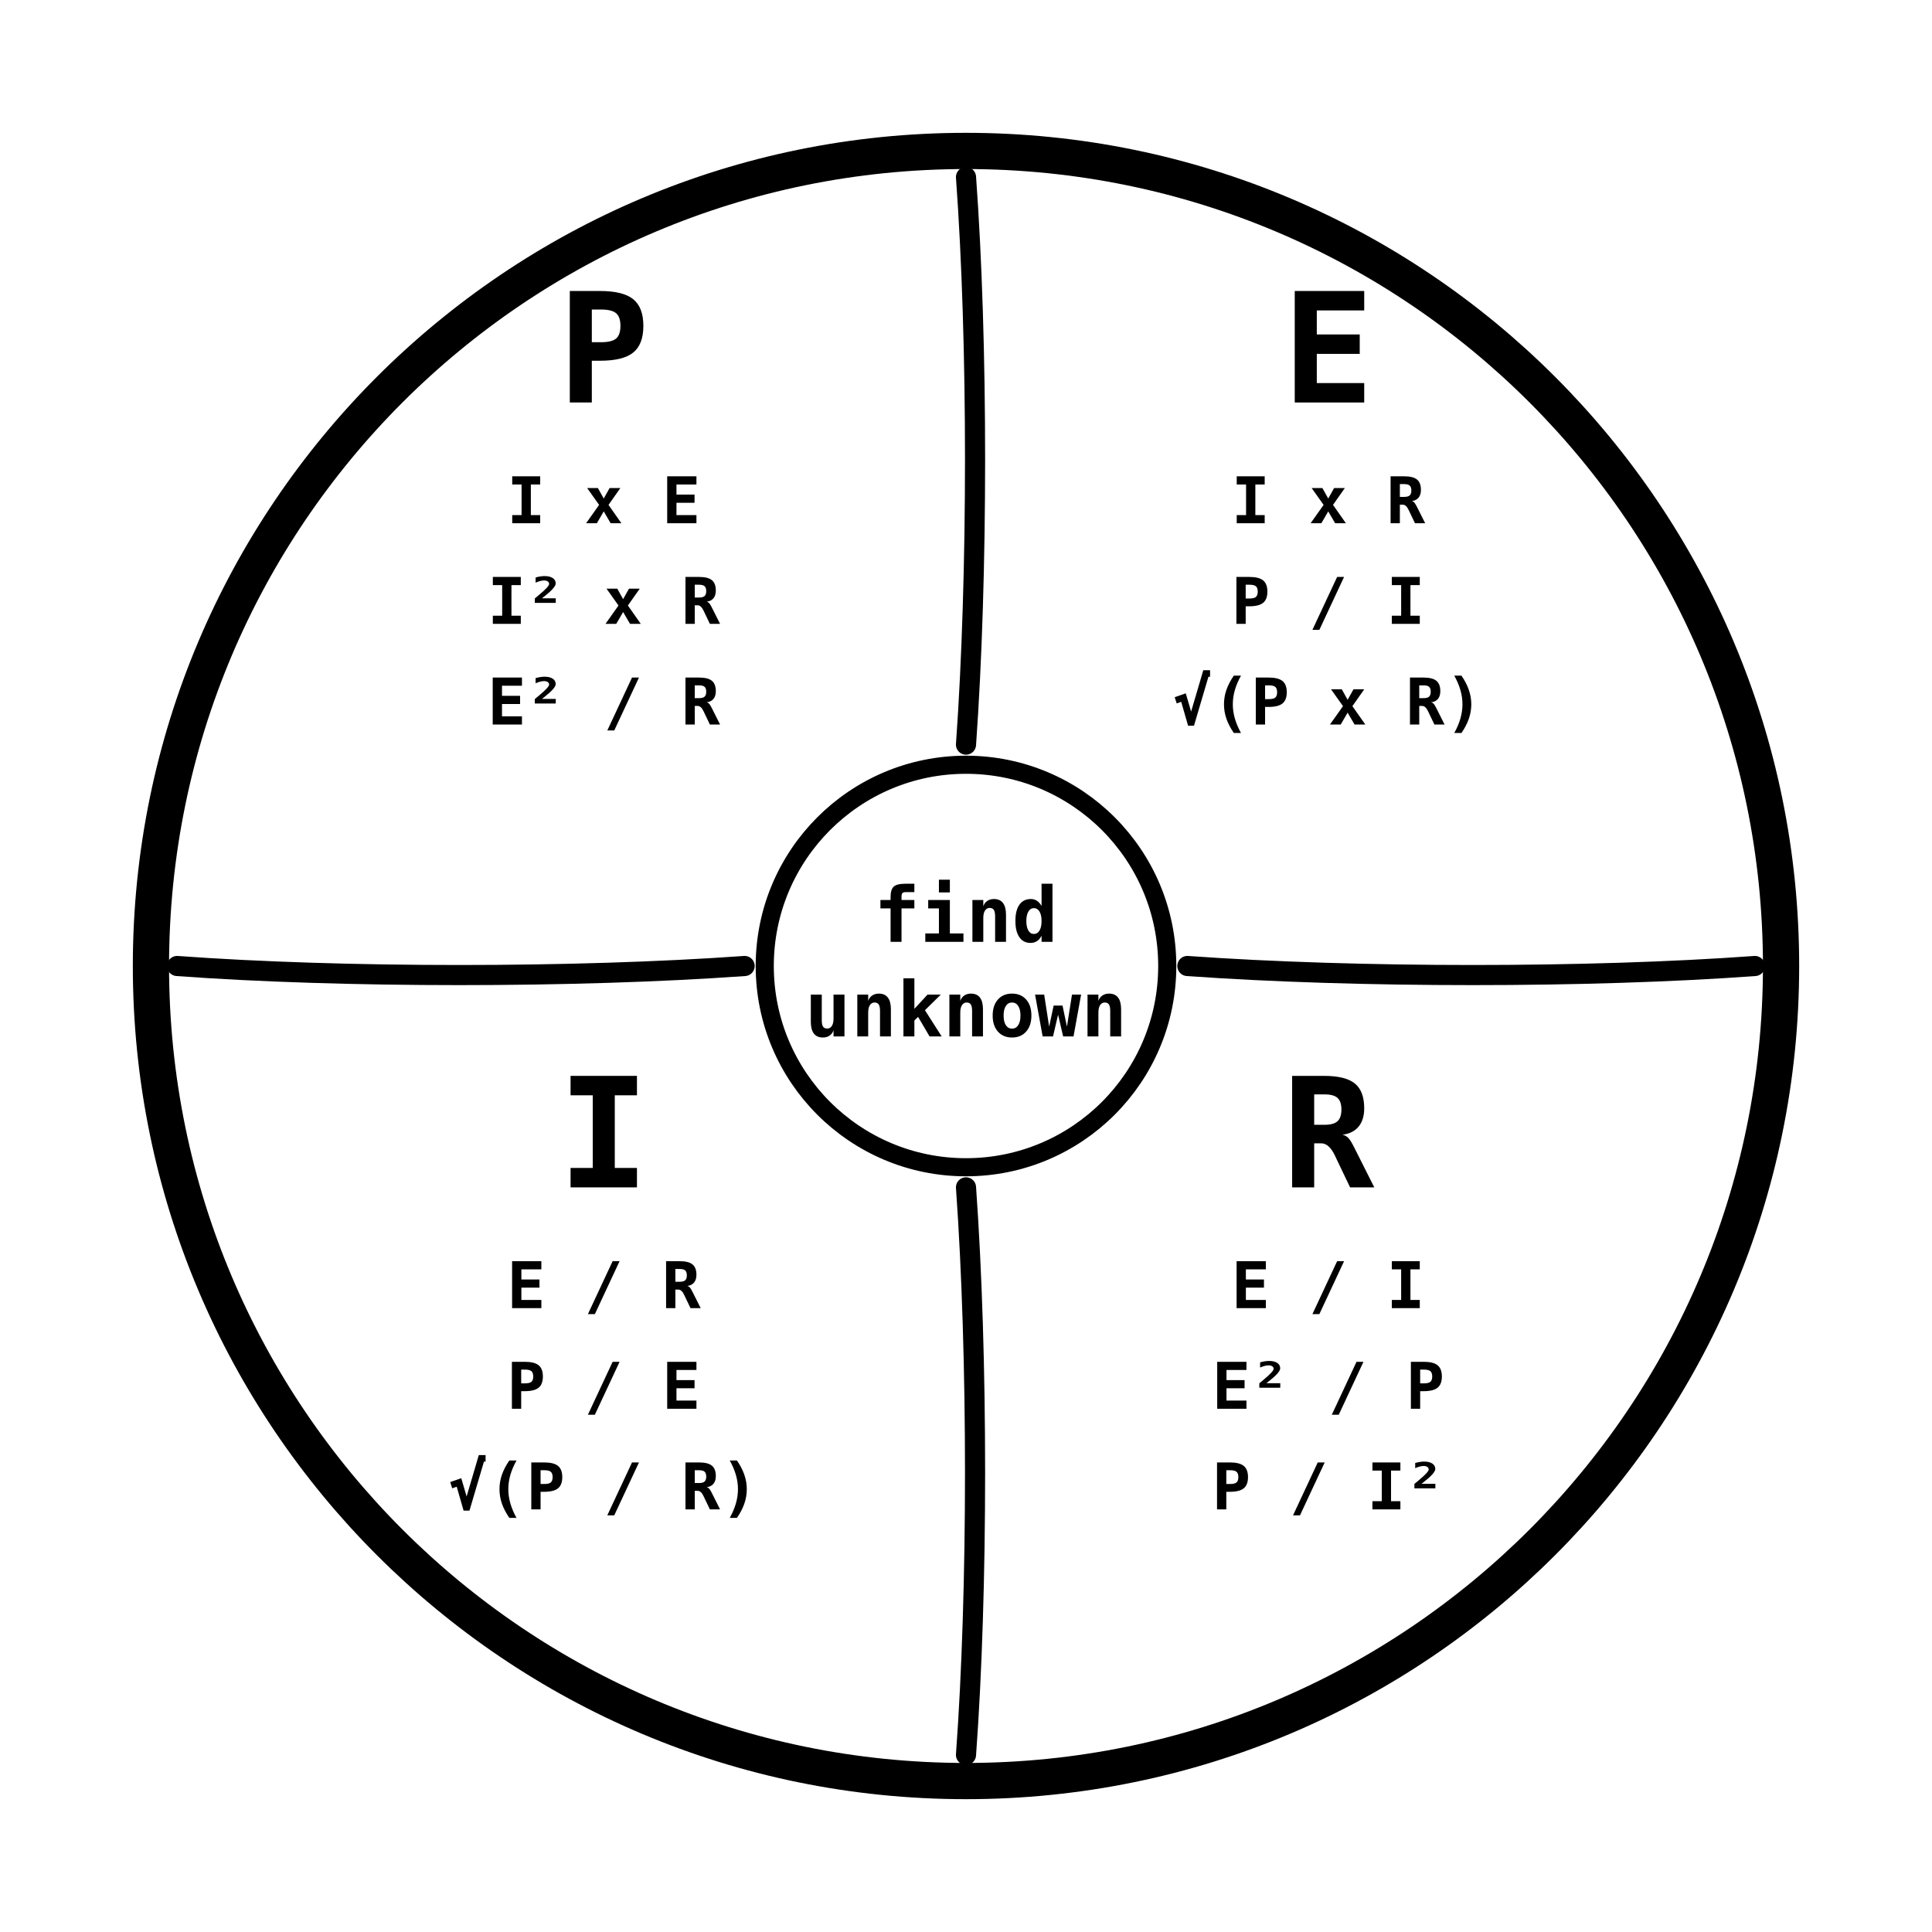
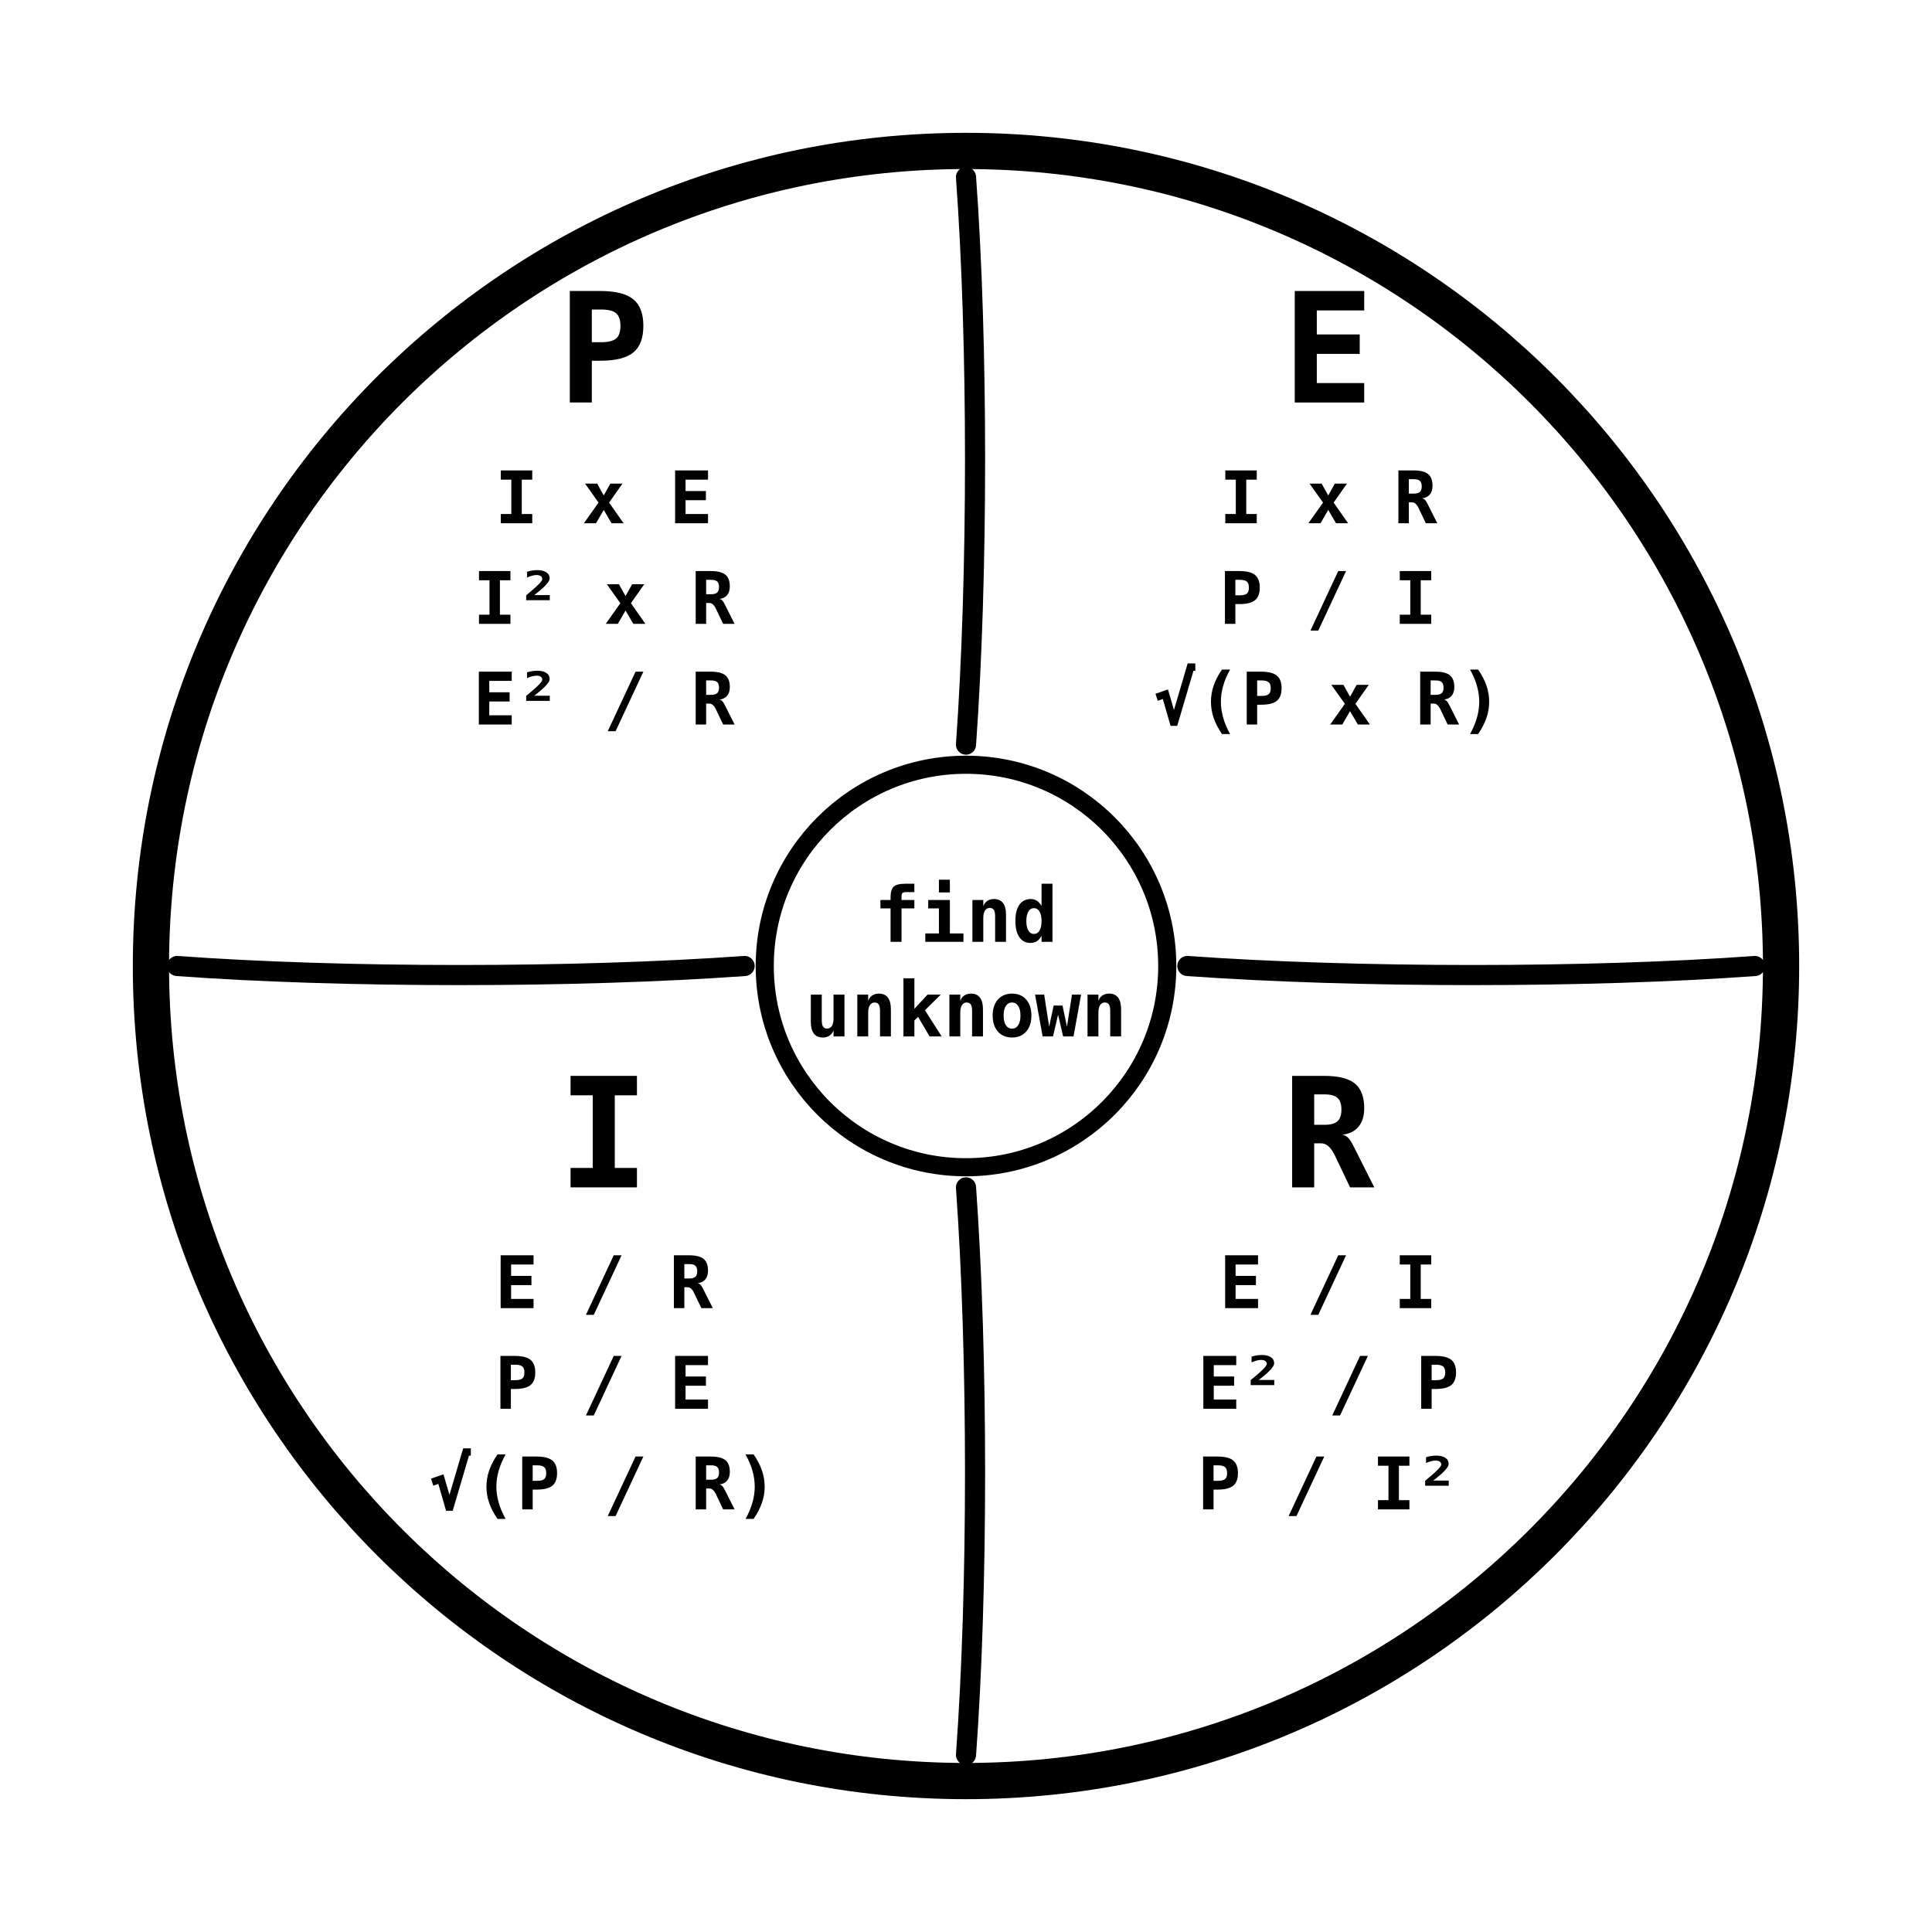
<svg xmlns="http://www.w3.org/2000/svg" id="ohms-law-power-wheel" viewBox="0 0 960 960" role="img">
  <g fill="none" stroke="currentColor" stroke-linecap="round" stroke-linejoin="round">
    <circle cx="480" cy="480" r="405" stroke-width="18" />
    <path d="M480 88 C486 170 486 286 480 370" stroke-width="10" />
    <path d="M480 590 C486 674 486 790 480 872" stroke-width="10" />
    <path d="M88 480 C170 486 286 486 370 480" stroke-width="10" />
    <path d="M590 480 C674 486 790 486 872 480" stroke-width="10" />
    <circle cx="480" cy="480" r="100" stroke-width="9" />
  </g>
  <g fill="currentColor" font-family="ui-monospace, SFMono-Regular, Menlo, Consolas, monospace" text-anchor="middle">
    <text x="480" y="468" font-size="38" font-weight="700">find</text>
    <text x="480" y="515" font-size="38" font-weight="700">unknown</text>
    <text x="300" y="200" font-size="76" font-weight="800">P</text>
-     <text x="300" y="260" font-size="32" font-weight="700">I x E</text>
-     <text x="300" y="310" font-size="32" font-weight="700">I² x R</text>
-     <text x="300" y="360" font-size="32" font-weight="700">E² / R</text>
+     <text x="300" y="260" font-size="36" font-weight="700">I x E</text>
+     <text x="300" y="310" font-size="36" font-weight="700">I² x R</text>
+     <text x="300" y="360" font-size="36" font-weight="700">E² / R</text>
    <text x="660" y="200" font-size="76" font-weight="800">E</text>
-     <text x="660" y="260" font-size="32" font-weight="700">I x R</text>
-     <text x="660" y="310" font-size="32" font-weight="700">P / I</text>
-     <text x="660" y="360" font-size="32" font-weight="700">√(P x R)</text>
+     <text x="660" y="260" font-size="36" font-weight="700">I x R</text>
+     <text x="660" y="310" font-size="36" font-weight="700">P / I</text>
+     <text x="660" y="360" font-size="36" font-weight="700">√(P x R)</text>
    <text x="300" y="590" font-size="76" font-weight="800">I</text>
-     <text x="300" y="650" font-size="32" font-weight="700">E / R</text>
-     <text x="300" y="700" font-size="32" font-weight="700">P / E</text>
-     <text x="300" y="750" font-size="32" font-weight="700">√(P / R)</text>
+     <text x="300" y="650" font-size="36" font-weight="700">E / R</text>
+     <text x="300" y="700" font-size="36" font-weight="700">P / E</text>
+     <text x="300" y="750" font-size="36" font-weight="700">√(P / R)</text>
    <text x="660" y="590" font-size="76" font-weight="800">R</text>
-     <text x="660" y="650" font-size="32" font-weight="700">E / I</text>
-     <text x="660" y="700" font-size="32" font-weight="700">E² / P</text>
-     <text x="660" y="750" font-size="32" font-weight="700">P / I²</text>
+     <text x="660" y="650" font-size="36" font-weight="700">E / I</text>
+     <text x="660" y="700" font-size="36" font-weight="700">E² / P</text>
+     <text x="660" y="750" font-size="36" font-weight="700">P / I²</text>
  </g>
</svg>
